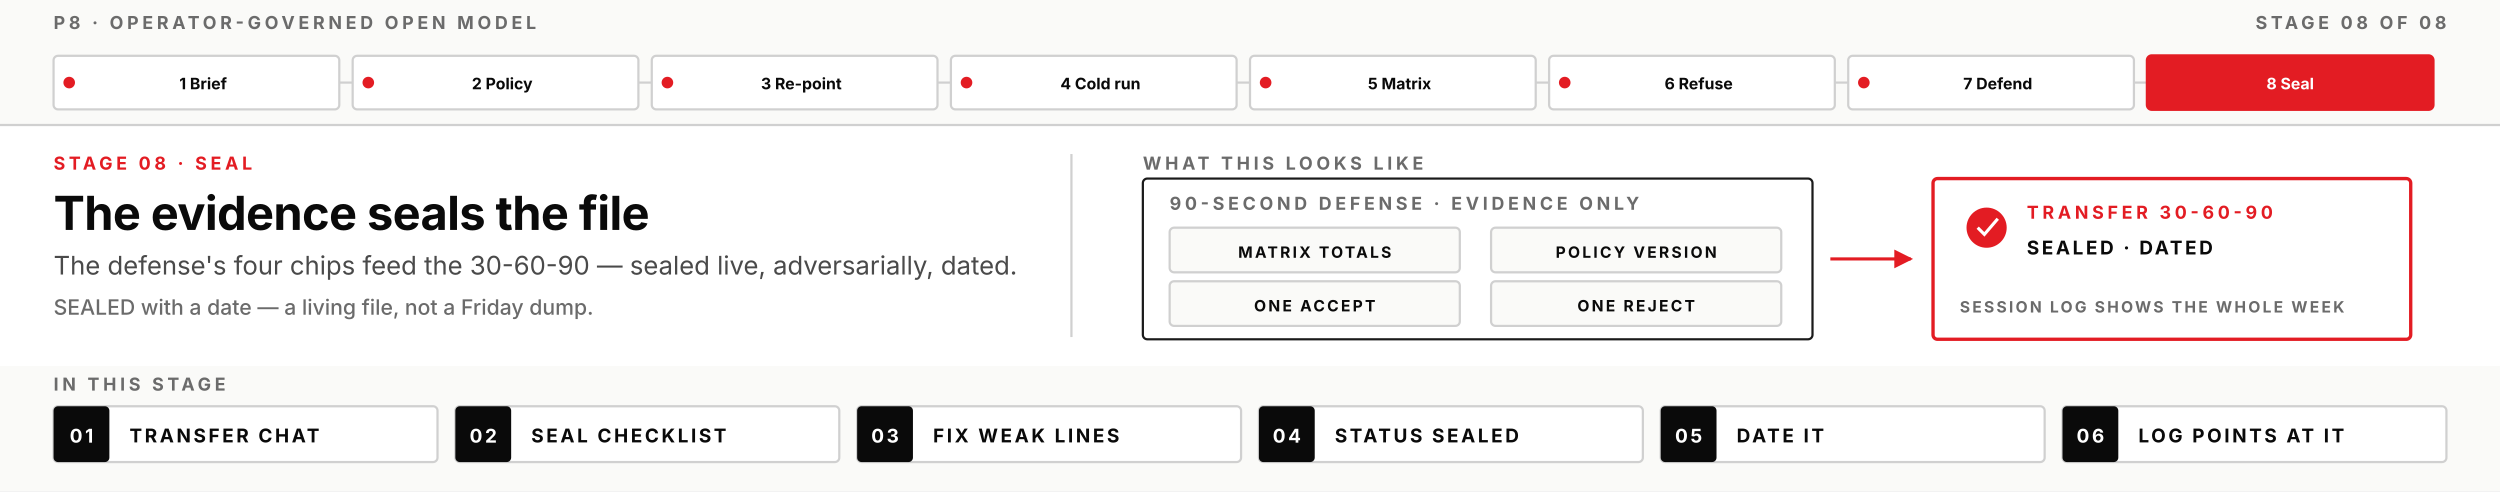
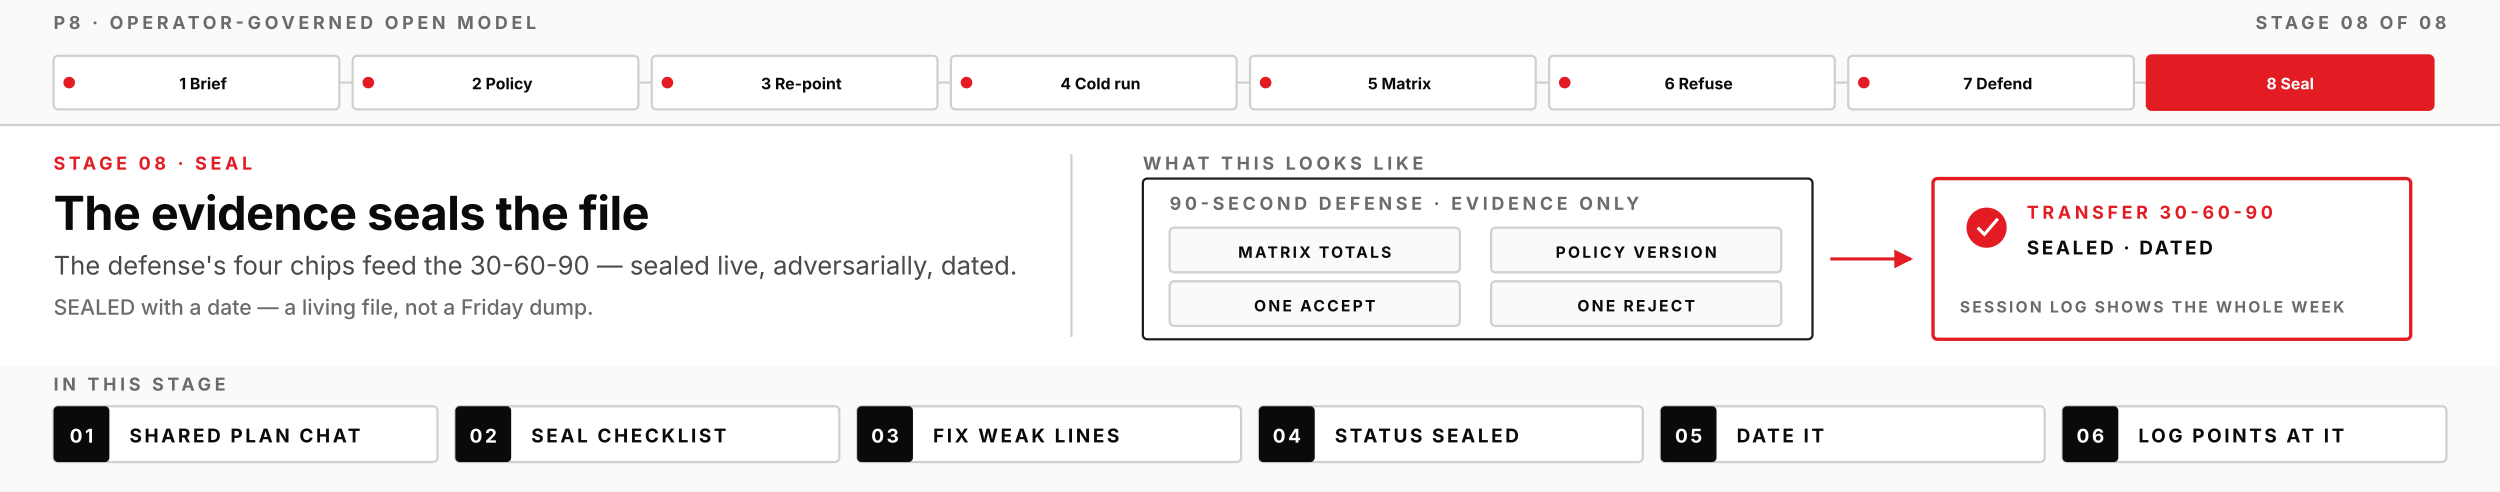
<svg xmlns="http://www.w3.org/2000/svg" viewBox="0 0 1120 220" role="img" aria-labelledby="title-p8-stage-seal">
  <defs>
    <marker id="arrow" viewBox="0 0 8 8" refX="7" refY="4" markerWidth="6" markerHeight="6" orient="auto-start-reverse">
      <path d="M0 0 8 4 0 8Z" fill="#0A0A0A" />
    </marker>
    <marker id="arrow-red" viewBox="0 0 8 8" refX="7" refY="4" markerWidth="6" markerHeight="6" orient="auto-start-reverse">
      <path d="M0 0 8 4 0 8Z" fill="#E31C23" />
    </marker>
    <style>
      text { font-family: system-ui, "Inter", "Helvetica Neue", Arial, sans-serif; fill: #0A0A0A; }
      .micro { font-size: 8px; font-weight: 650; letter-spacing: 1.65px; }
      .tiny { font-size: 7px; font-weight: 650; letter-spacing: 1px; }
      .railtext { font-size: 7.1px; font-weight: 650; }
      .title { font-size: 21px; font-weight: 680; letter-spacing: -0.25px; }
      .purpose { font-size: 11.5px; font-weight: 430; fill: #4A4A4A; }
      .caption { font-size: 8.5px; font-weight: 650; letter-spacing: 1.15px; }
      .body { font-size: 9.5px; font-weight: 520; }
      .muted { fill: #6B6B6B; }
      .white { fill: #FFFFFF; }
      .red { fill: #E31C23; }
      .gold { fill: #A58650; }
      .line { fill: none; stroke: #0A0A0A; stroke-width: 1.35; vector-effect: non-scaling-stroke; }
      .hair { fill: none; stroke: #D0D0D0; stroke-width: 1; vector-effect: non-scaling-stroke; }
      .redline { fill: none; stroke: #E31C23; stroke-width: 1.4; vector-effect: non-scaling-stroke; }
      .goldline { fill: none; stroke: #A58650; stroke-width: 1.35; vector-effect: non-scaling-stroke; }
      .dash { stroke-dasharray: 5 4; }
    </style>
  </defs>
  <rect width="1120" height="220" fill="#FFFFFF" />
  <rect x="0" y="0" width="1120" height="56" fill="#FAFAF8" />
  <text x="24" y="13" class="micro muted">P8 · OPERATOR-GOVERNED OPEN MODEL</text>
  <text x="1096" y="13" class="micro muted" text-anchor="end">STAGE 08 OF 08</text>
  <path d="M88 37H1026" class="hair" />
  <rect x="24" y="25" width="128" height="24" rx="2" fill="#FFFFFF" stroke="#D0D0D0" stroke-width="1" />
  <circle cx="31" cy="37" r="2.6" fill="#E31C23" />
  <text x="91" y="40" class="railtext" text-anchor="middle">1 Brief</text>
  <rect x="158" y="25" width="128" height="24" rx="2" fill="#FFFFFF" stroke="#D0D0D0" stroke-width="1" />
  <circle cx="165" cy="37" r="2.6" fill="#E31C23" />
  <text x="225" y="40" class="railtext" text-anchor="middle">2 Policy</text>
  <rect x="292" y="25" width="128" height="24" rx="2" fill="#FFFFFF" stroke="#D0D0D0" stroke-width="1" />
  <circle cx="299" cy="37" r="2.6" fill="#E31C23" />
  <text x="359" y="40" class="railtext" text-anchor="middle">3 Re-point</text>
  <rect x="426" y="25" width="128" height="24" rx="2" fill="#FFFFFF" stroke="#D0D0D0" stroke-width="1" />
  <circle cx="433" cy="37" r="2.6" fill="#E31C23" />
  <text x="493" y="40" class="railtext" text-anchor="middle">4 Cold run</text>
  <rect x="560" y="25" width="128" height="24" rx="2" fill="#FFFFFF" stroke="#D0D0D0" stroke-width="1" />
  <circle cx="567" cy="37" r="2.6" fill="#E31C23" />
  <text x="627" y="40" class="railtext" text-anchor="middle">5 Matrix</text>
  <rect x="694" y="25" width="128" height="24" rx="2" fill="#FFFFFF" stroke="#D0D0D0" stroke-width="1" />
  <circle cx="701" cy="37" r="2.6" fill="#E31C23" />
  <text x="761" y="40" class="railtext" text-anchor="middle">6 Refuse</text>
  <rect x="828" y="25" width="128" height="24" rx="2" fill="#FFFFFF" stroke="#D0D0D0" stroke-width="1" />
  <circle cx="835" cy="37" r="2.6" fill="#E31C23" />
  <text x="895" y="40" class="railtext" text-anchor="middle">7 Defend</text>
  <rect x="962" y="25" width="128" height="24" rx="2" fill="#E31C23" stroke="#E31C23" stroke-width="1.4" />
  <text x="1026" y="40" class="railtext white" text-anchor="middle">8 Seal</text>
  <path d="M0 56H1120" class="hair" />
  <text x="24" y="76" class="micro red">STAGE 08 · SEAL</text>
  <text x="24" y="103" class="title">The evidence seals the file</text>
  <text x="24" y="123" class="purpose">The defense's four chips feed the 30-60-90 — sealed live, adversarially, dated.</text>
  <text x="24" y="141" class="body muted">SEALED with a date — a living file, not a Friday dump.</text>
  <path d="M480 69V151" class="hair" />
  <text x="512" y="76" class="micro muted">WHAT THIS LOOKS LIKE</text>
  <g aria-label="Defense evidence feeding the sealed transfer file">
    <rect x="512" y="80" width="300" height="72" rx="2" fill="#FFFFFF" stroke="#1A1A1A" />
    <text x="524" y="94" class="micro muted">90-SECOND DEFENSE · EVIDENCE ONLY</text>
    <rect x="524" y="102" width="130" height="20" rx="2" fill="#FAFAF8" stroke="#D0D0D0" />
    <text x="589" y="115.5" class="tiny" text-anchor="middle">MATRIX TOTALS</text>
    <rect x="668" y="102" width="130" height="20" rx="2" fill="#FAFAF8" stroke="#D0D0D0" />
    <text x="733" y="115.5" class="tiny" text-anchor="middle">POLICY VERSION</text>
    <rect x="524" y="126" width="130" height="20" rx="2" fill="#FAFAF8" stroke="#D0D0D0" />
    <text x="589" y="139.5" class="tiny" text-anchor="middle">ONE ACCEPT</text>
    <rect x="668" y="126" width="130" height="20" rx="2" fill="#FAFAF8" stroke="#D0D0D0" />
    <text x="733" y="139.5" class="tiny" text-anchor="middle">ONE REJECT</text>
    <path d="M820 116H856" class="redline" marker-end="url(#arrow-red)" />
    <rect x="866" y="80" width="214" height="72" rx="2" fill="#FFFFFF" stroke="#E31C23" stroke-width="1.5" />
    <circle cx="890" cy="102" r="9" fill="#E31C23" />
    <path d="M886 102l3 3 6-7" fill="none" stroke="#FFFFFF" stroke-width="1.4" />
    <text x="908" y="98" class="micro red">TRANSFER 30-60-90</text>
    <text x="908" y="114" class="caption">SEALED · DATED</text>
    <text x="878" y="140" class="tiny muted">SESSION LOG SHOWS THE WHOLE WEEK</text>
  </g>
  <rect x="0" y="164" width="1120" height="56" fill="#FAFAF8" />
  <text x="24" y="175" class="micro muted">IN THIS STAGE</text>
  <rect x="24" y="182" width="172" height="25" rx="2" fill="#FFFFFF" stroke="#D0D0D0" />
  <rect x="24" y="182" width="25" height="25" rx="2" fill="#0A0A0A" />
  <text x="36.5" y="198.3" class="caption white" text-anchor="middle">01</text>
-   <text x="58" y="198.2" class="caption">TRANSFER CHAT</text>
+   <text x="58" y="198.2" class="caption">SHARED PLAN CHAT</text>
  <rect x="204" y="182" width="172" height="25" rx="2" fill="#FFFFFF" stroke="#D0D0D0" />
  <rect x="204" y="182" width="25" height="25" rx="2" fill="#0A0A0A" />
  <text x="216.5" y="198.3" class="caption white" text-anchor="middle">02</text>
  <text x="238" y="198.2" class="caption">SEAL CHECKLIST</text>
  <rect x="384" y="182" width="172" height="25" rx="2" fill="#FFFFFF" stroke="#D0D0D0" />
  <rect x="384" y="182" width="25" height="25" rx="2" fill="#0A0A0A" />
  <text x="396.5" y="198.3" class="caption white" text-anchor="middle">03</text>
  <text x="418" y="198.2" class="caption">FIX WEAK LINES</text>
  <rect x="564" y="182" width="172" height="25" rx="2" fill="#FFFFFF" stroke="#D0D0D0" />
  <rect x="564" y="182" width="25" height="25" rx="2" fill="#0A0A0A" />
  <text x="576.5" y="198.3" class="caption white" text-anchor="middle">04</text>
  <text x="598" y="198.2" class="caption">STATUS SEALED</text>
  <rect x="744" y="182" width="172" height="25" rx="2" fill="#FFFFFF" stroke="#D0D0D0" />
  <rect x="744" y="182" width="25" height="25" rx="2" fill="#0A0A0A" />
  <text x="756.5" y="198.3" class="caption white" text-anchor="middle">05</text>
  <text x="778" y="198.2" class="caption">DATE IT</text>
  <rect x="924" y="182" width="172" height="25" rx="2" fill="#FFFFFF" stroke="#D0D0D0" />
  <rect x="924" y="182" width="25" height="25" rx="2" fill="#0A0A0A" />
  <text x="936.5" y="198.3" class="caption white" text-anchor="middle">06</text>
  <text x="958" y="198.2" class="caption">LOG POINTS AT IT</text>
</svg>
